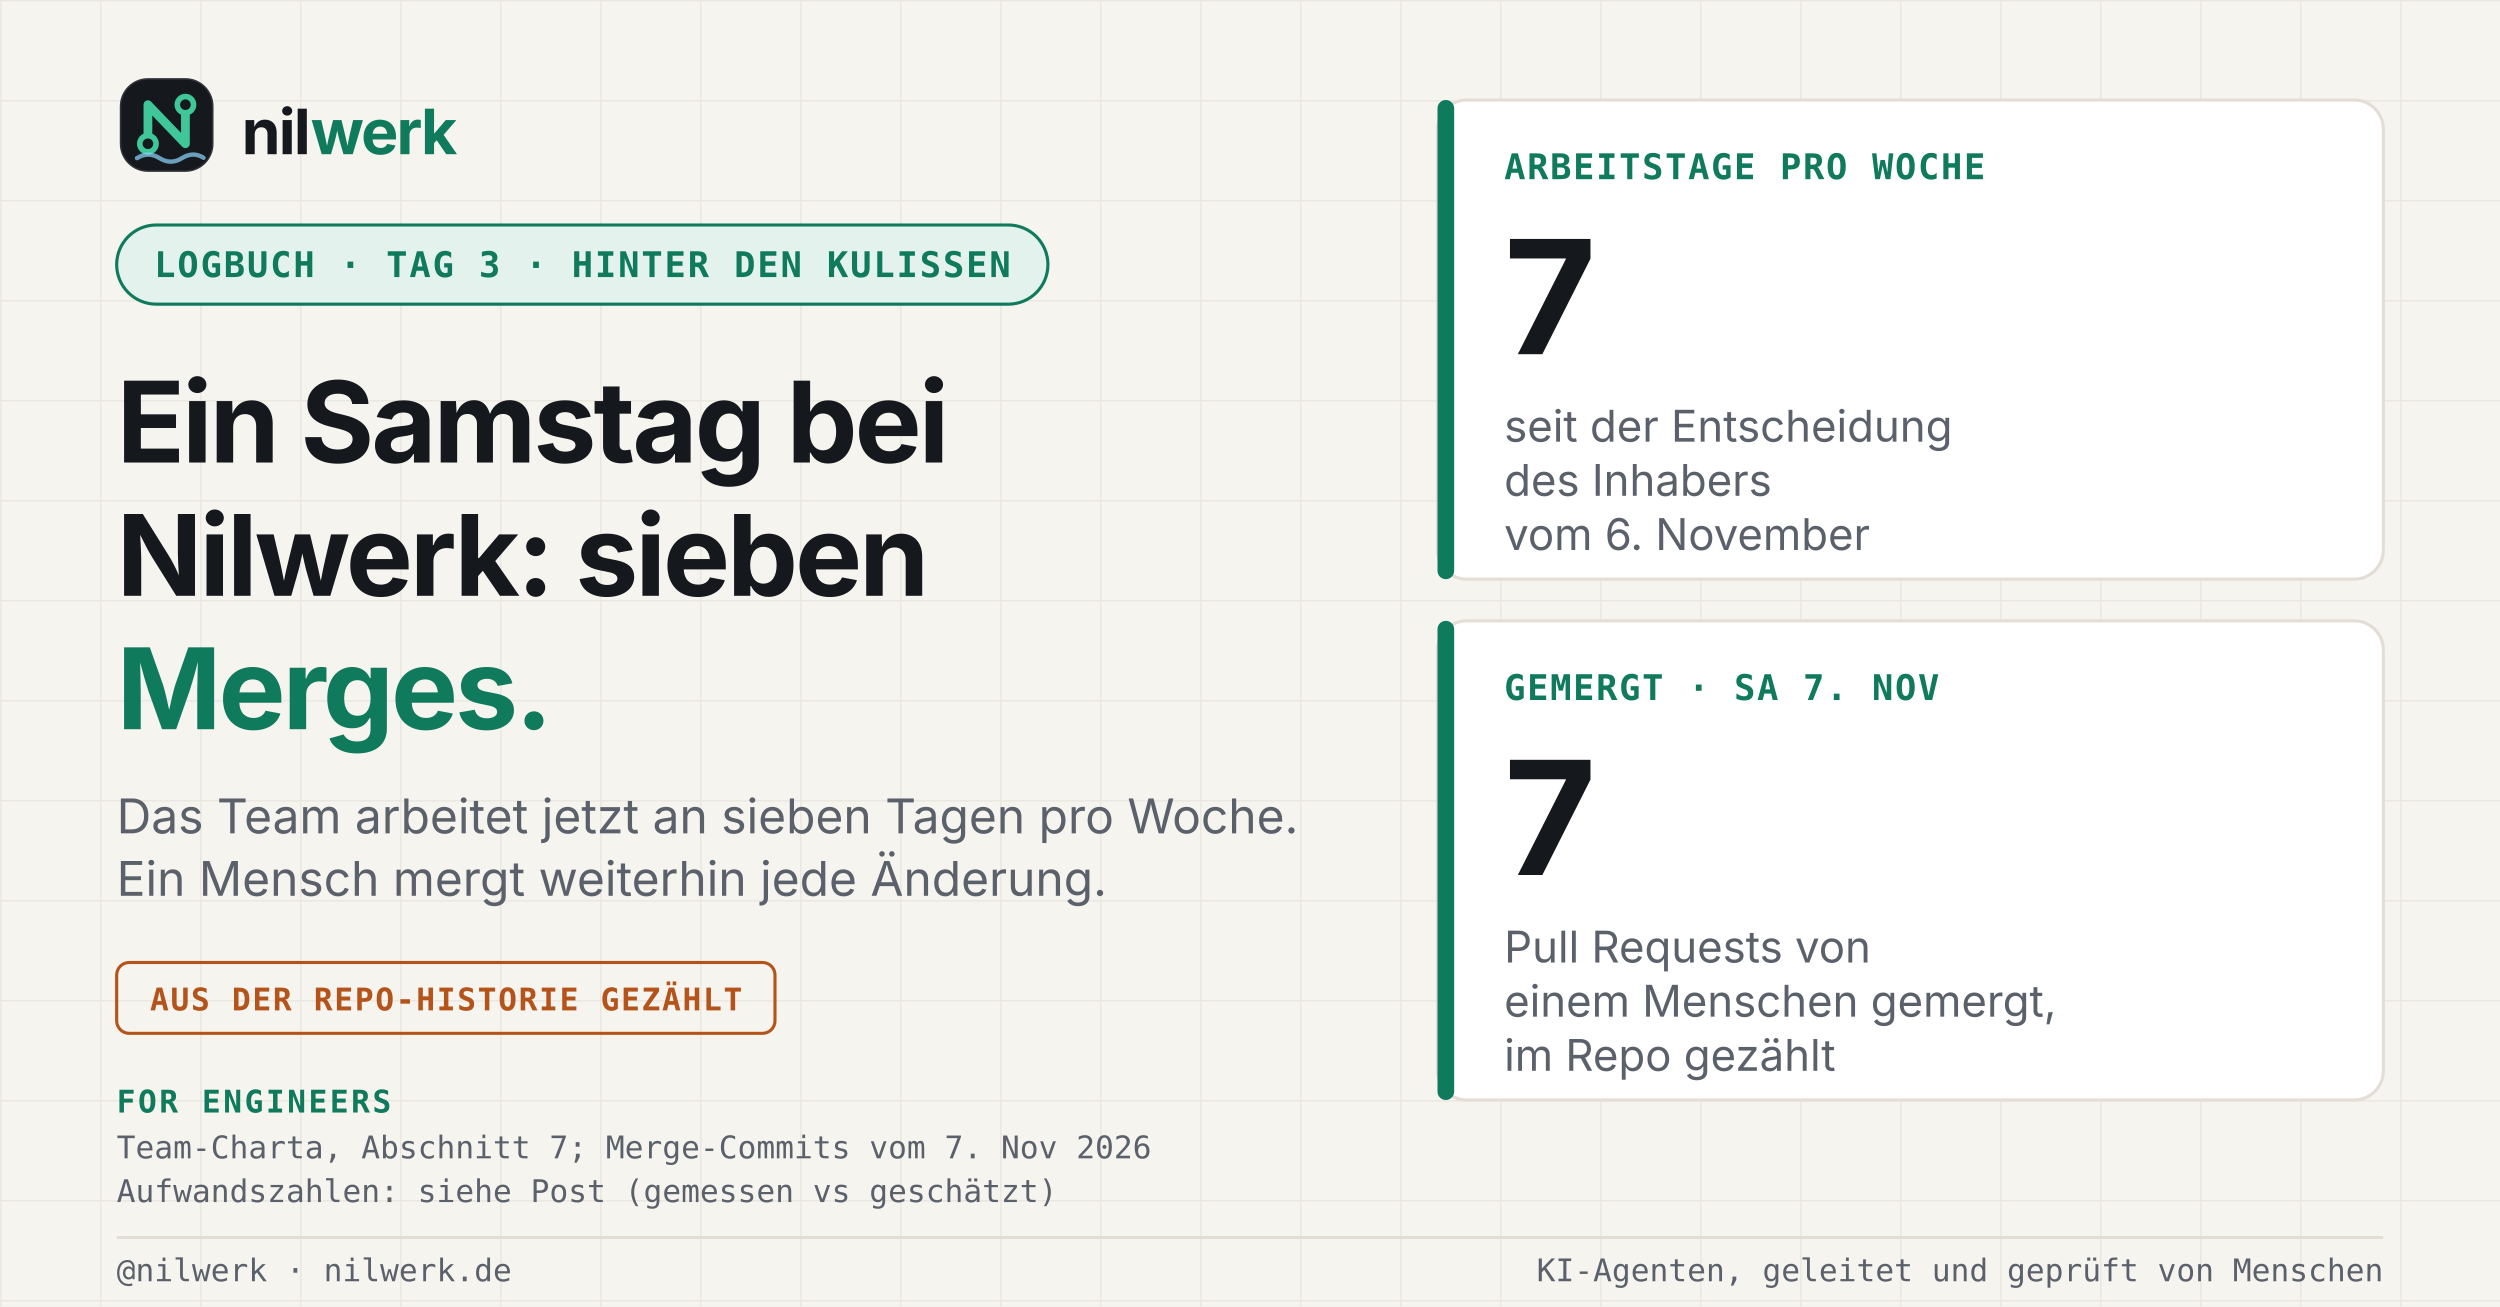
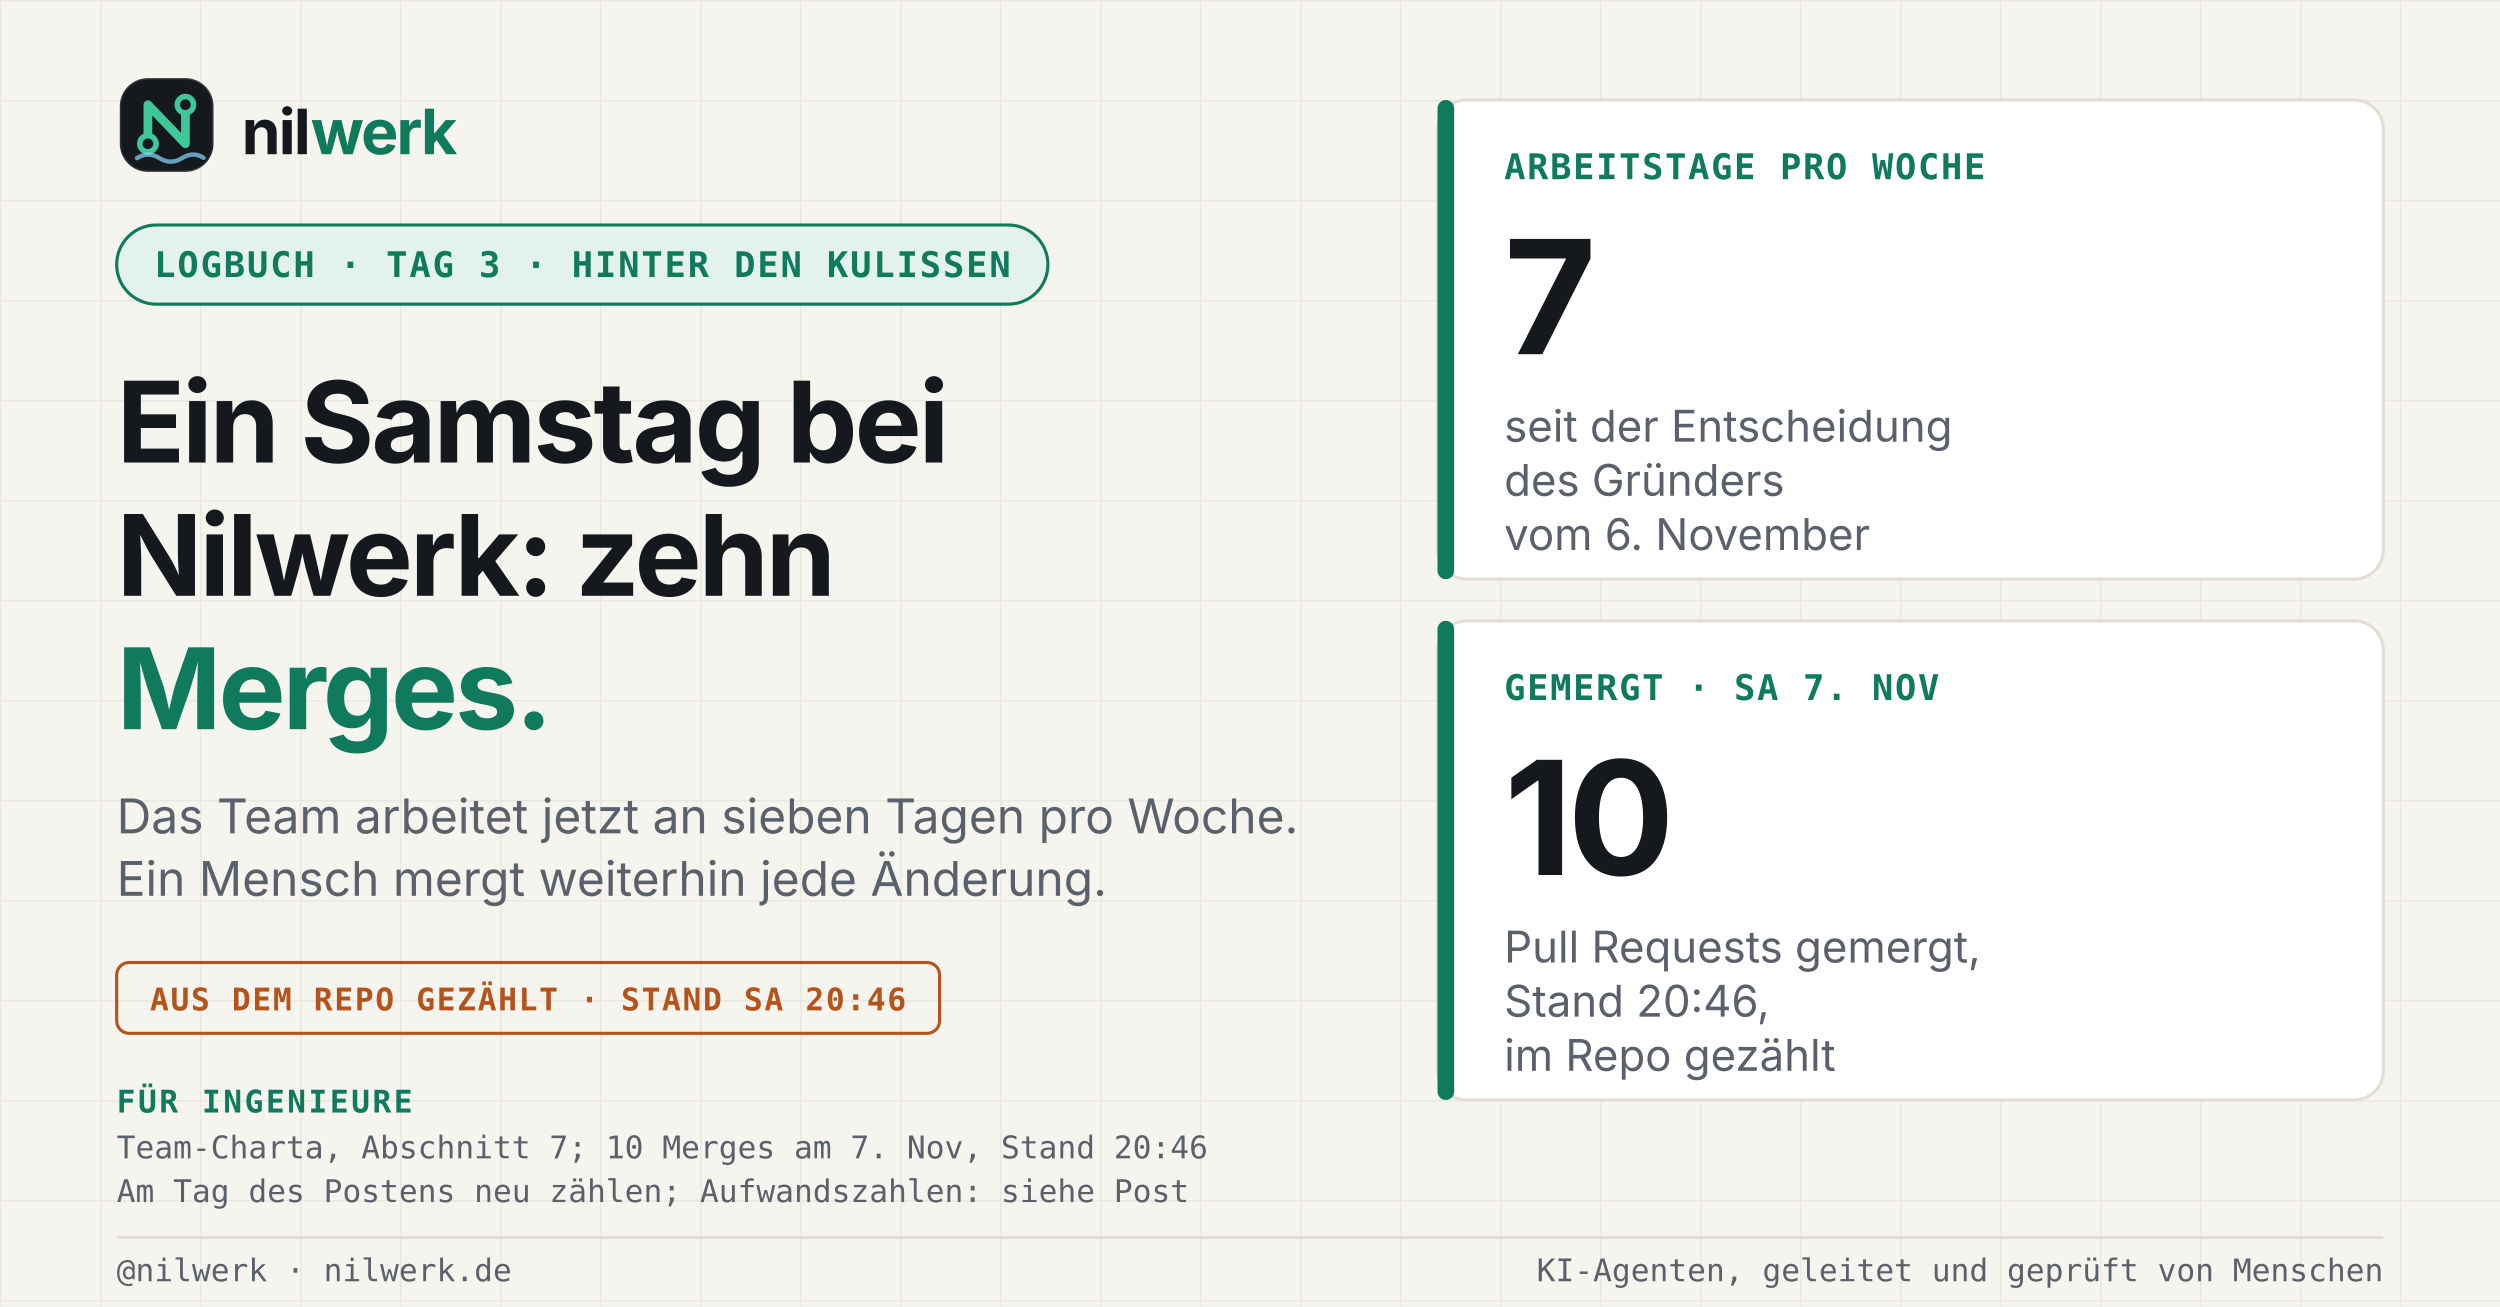
- <svg xmlns="http://www.w3.org/2000/svg" width="1200" height="627" viewBox="0 0 1200 627" role="img" aria-label="Ein Samstag bei Nilwerk: sieben Merges.">
+ <svg xmlns="http://www.w3.org/2000/svg" width="1200" height="627" viewBox="0 0 1200 627" role="img" aria-label="Ein Samstag bei Nilwerk: zehn Merges.">
  <defs>
    <pattern id="grid" width="48" height="48" patternUnits="userSpaceOnUse">
      <path d="M48 0H0V48" fill="none" stroke="#e2ded5" stroke-width="1.5" opacity=".55" />
    </pattern>
  </defs>
  <rect width="1200" height="627" fill="#f6f4ef" />
  <rect width="1200" height="627" fill="url(#grid)" />
  <g transform="translate(56 36) scale(1.5)">
    <rect x="1" y="1" width="30" height="30" rx="9" fill="#15181d" stroke="#ffffff" stroke-opacity=".12" />
    <path d="M10 22V9.5l12 12.5V9.5" fill="none" stroke="#3fc79a" stroke-width="2.8" stroke-linecap="round" stroke-linejoin="round" />
    <circle cx="10" cy="22" r="2.6" fill="#15181d" stroke="#3fc79a" stroke-width="1.8" />
    <circle cx="22" cy="9.5" r="2.6" fill="#15181d" stroke="#3fc79a" stroke-width="1.8" />
    <path d="M6.5 26.6c2.4-1.5 4.8-1.5 7.2 0s4.8 1.5 7.2 0 4.8-1.5 6.9-.1" fill="none" stroke="#8fd9ff" stroke-opacity=".7" stroke-width="1.4" stroke-linecap="round" />
  </g>
  <text x="116" y="74" font-family="'Space Grotesk', Inter, sans-serif" font-weight="700" font-size="30" letter-spacing="-0.9" fill="#15181d">nil<tspan fill="#0f7a5c">werk</tspan>
  </text>
  <rect x="56" y="108" width="447" height="38" rx="19" fill="#e3f2ec" stroke="#0f7a5c" stroke-width="1.5" />
  <text x="74" y="133" font-family="'JetBrains Mono', monospace" font-weight="600" font-size="17" letter-spacing="0.9" fill="#0f7a5c">LOGBUCH · TAG 3 · HINTER DEN KULISSEN</text>
  <g font-family="'Space Grotesk', Inter, sans-serif" font-weight="700" font-size="54" letter-spacing="-1.4">
    <text x="56" y="222" fill="#15181d">Ein Samstag bei</text>
-     <text x="56" y="286" fill="#15181d">Nilwerk: sieben</text>
+     <text x="56" y="286" fill="#15181d">Nilwerk: zehn</text>
    <text x="56" y="350" fill="#0f7a5c">Merges.</text>
  </g>
  <g font-family="Inter, sans-serif" font-size="23" fill="#5b616b">
    <text x="56" y="400">Das Team arbeitet jetzt an sieben Tagen pro Woche.</text>
    <text x="56" y="430">Ein Mensch mergt weiterhin jede Änderung.</text>
  </g>
-   <rect x="56" y="462" width="316" height="34" rx="6" fill="none" stroke="#b4541a" stroke-width="1.5" />
-   <text x="72" y="485" font-family="'JetBrains Mono', monospace" font-weight="600" font-size="15" letter-spacing="0.8" fill="#b4541a">AUS DER REPO-HISTORIE GEZÄHLT</text>
+   <rect x="56" y="462" width="395" height="34" rx="6" fill="none" stroke="#b4541a" stroke-width="1.5" />
+   <text x="72" y="485" font-family="'JetBrains Mono', monospace" font-weight="600" font-size="15" letter-spacing="0.8" fill="#b4541a">AUS DEM REPO GEZÄHLT · STAND SA 20:46</text>
  <g>
    <rect x="690" y="48" width="454" height="230" rx="14" fill="#ffffff" stroke="#e2ded5" stroke-width="1.5" />
    <rect x="690" y="48" width="8" height="230" rx="4" fill="#0f7a5c" />
    <text x="722" y="86" font-family="'JetBrains Mono', monospace" font-weight="600" font-size="17" letter-spacing="0.8" fill="#0f7a5c">ARBEITSTAGE PRO WOCHE</text>
    <text x="722" y="170" font-family="'Space Grotesk', Inter, sans-serif" font-weight="700" font-size="76" letter-spacing="-2.3" fill="#15181d">7</text>
    <text x="722" y="212" font-family="Inter, sans-serif" font-size="21" fill="#5b616b">seit der Entscheidung</text>
-     <text x="722" y="238" font-family="Inter, sans-serif" font-size="21" fill="#5b616b">des Inhabers</text>
+     <text x="722" y="238" font-family="Inter, sans-serif" font-size="21" fill="#5b616b">des Gründers</text>
    <text x="722" y="264" font-family="Inter, sans-serif" font-size="21" fill="#5b616b">vom 6. November</text>
  </g>
  <g>
    <rect x="690" y="298" width="454" height="230" rx="14" fill="#ffffff" stroke="#e2ded5" stroke-width="1.5" />
    <rect x="690" y="298" width="8" height="230" rx="4" fill="#0f7a5c" />
    <text x="722" y="336" font-family="'JetBrains Mono', monospace" font-weight="600" font-size="17" letter-spacing="0.8" fill="#0f7a5c">GEMERGT · SA 7. NOV</text>
-     <text x="722" y="420" font-family="'Space Grotesk', Inter, sans-serif" font-weight="700" font-size="76" letter-spacing="-2.3" fill="#15181d">7</text>
-     <text x="722" y="462" font-family="Inter, sans-serif" font-size="21" fill="#5b616b">Pull Requests von</text>
-     <text x="722" y="488" font-family="Inter, sans-serif" font-size="21" fill="#5b616b">einem Menschen gemergt,</text>
+     <text x="722" y="420" font-family="'Space Grotesk', Inter, sans-serif" font-weight="700" font-size="76" letter-spacing="-2.3" fill="#15181d">10</text>
+     <text x="722" y="462" font-family="Inter, sans-serif" font-size="21" fill="#5b616b">Pull Requests gemergt,</text>
+     <text x="722" y="488" font-family="Inter, sans-serif" font-size="21" fill="#5b616b">Stand 20:46,</text>
    <text x="722" y="514" font-family="Inter, sans-serif" font-size="21" fill="#5b616b">im Repo gezählt</text>
  </g>
-   <text x="56" y="534" font-family="'JetBrains Mono', monospace" font-weight="600" font-size="15" letter-spacing="1.2" fill="#0f7a5c">FOR ENGINEERS</text>
+   <text x="56" y="534" font-family="'JetBrains Mono', monospace" font-weight="600" font-size="15" letter-spacing="1.2" fill="#0f7a5c">FÜR INGENIEURE</text>
  <g font-family="'JetBrains Mono', monospace" font-size="15" fill="#5b616b">
-     <text x="56" y="556">Team-Charta, Abschnitt 7; Merge-Commits vom 7. Nov 2026</text>
-     <text x="56" y="577">Aufwandszahlen: siehe Post (gemessen vs geschätzt)</text>
+     <text x="56" y="556">Team-Charta, Abschnitt 7; 10 Merges am 7. Nov, Stand 20:46</text>
+     <text x="56" y="577">Am Tag des Postens neu zählen; Aufwandszahlen: siehe Post</text>
  </g>
  <line x1="56" y1="594" x2="1144" y2="594" stroke="#e2ded5" stroke-width="1.5" />
  <g font-family="'JetBrains Mono', monospace" font-size="15" fill="#5b616b">
    <text x="56" y="615">@nilwerk · nilwerk.de</text>
    <text x="1144" y="615" text-anchor="end">KI-Agenten, geleitet und geprüft von Menschen</text>
  </g>
</svg>
